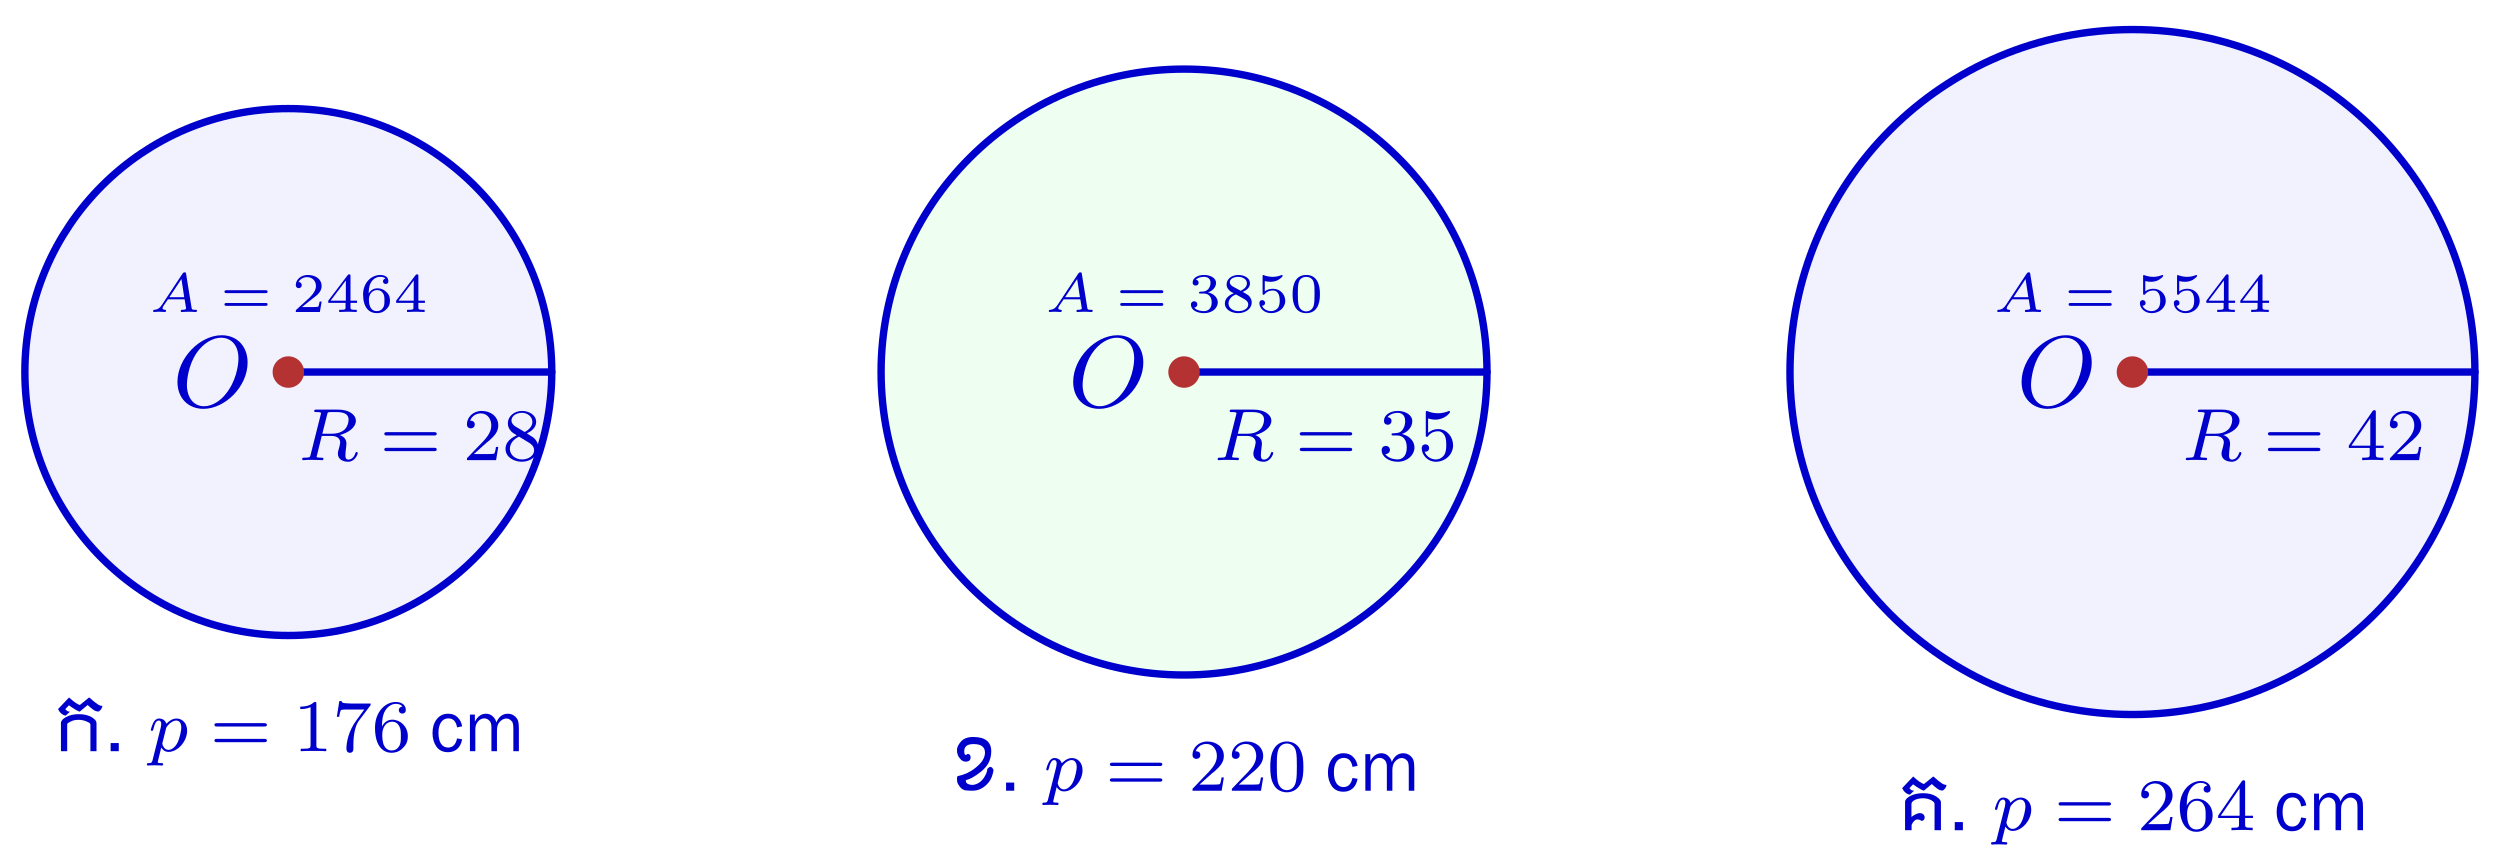
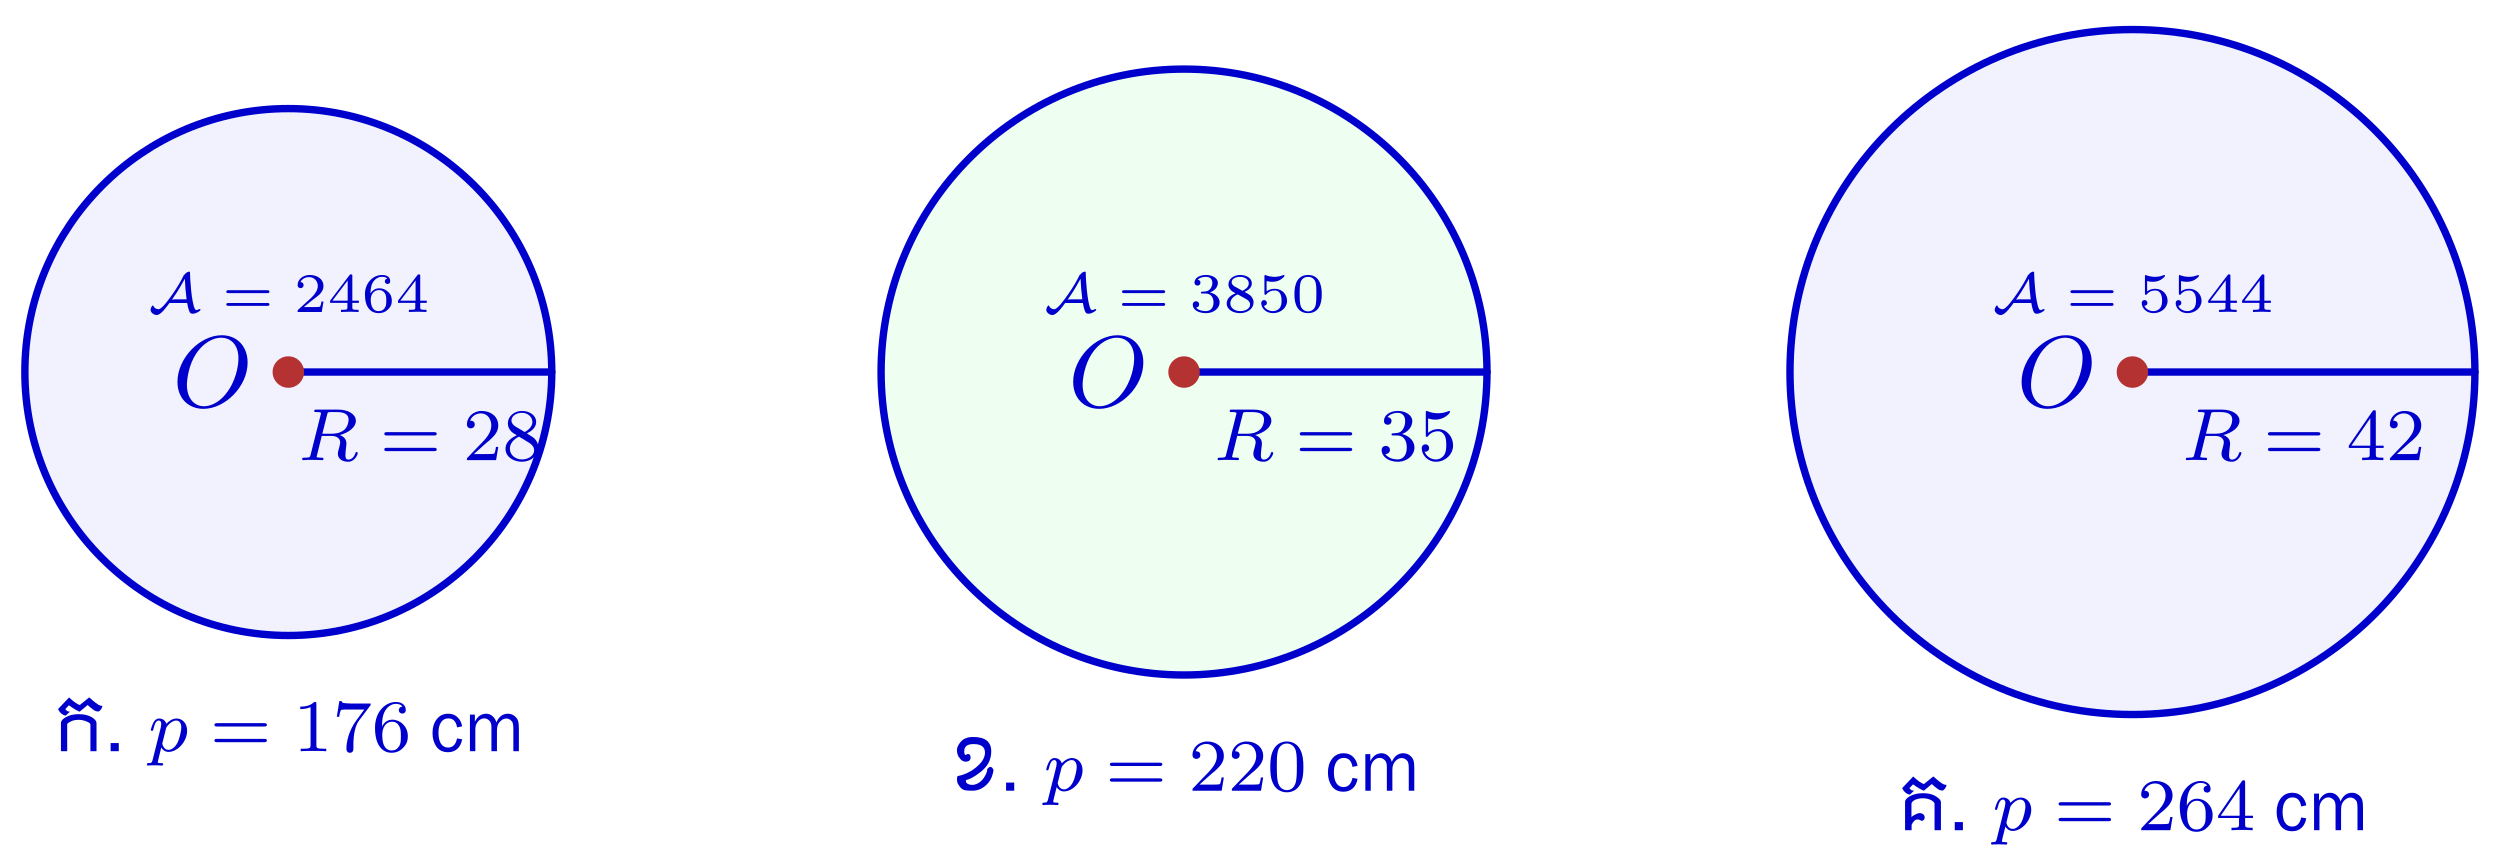
<svg xmlns="http://www.w3.org/2000/svg" xmlns:xlink="http://www.w3.org/1999/xlink" width="269pt" height="93pt" viewBox="0 0 269 93">
  <defs>
    <g>
      <g id="glyph-0-0">
        <path d="M 3.094 -4.891 C 3.156 -5.156 3.172 -5.172 3.5 -5.172 L 4.141 -5.172 C 4.797 -5.172 5.406 -5.016 5.406 -4.359 C 5.406 -4.016 5.234 -3.453 4.859 -3.203 C 4.484 -2.922 4.031 -2.844 3.562 -2.844 L 2.578 -2.844 Z M 4.453 -2.703 C 5.422 -2.953 6.188 -3.547 6.188 -4.234 C 6.188 -4.922 5.406 -5.438 4.297 -5.438 L 1.953 -5.438 C 1.812 -5.438 1.703 -5.438 1.703 -5.297 C 1.703 -5.172 1.812 -5.172 1.938 -5.172 C 2.203 -5.172 2.438 -5.172 2.438 -5.047 C 2.438 -5.016 2.422 -5.016 2.406 -4.906 L 1.328 -0.625 C 1.266 -0.328 1.25 -0.266 0.656 -0.266 C 0.5 -0.266 0.406 -0.266 0.406 -0.109 C 0.406 -0.078 0.438 0 0.531 0 C 0.688 0 0.875 -0.016 1.031 -0.031 L 1.516 -0.031 C 2.266 -0.031 2.5 0 2.547 0 C 2.594 0 2.703 0 2.703 -0.156 C 2.703 -0.266 2.594 -0.266 2.469 -0.266 C 2.438 -0.266 2.297 -0.266 2.156 -0.281 C 1.984 -0.297 1.969 -0.312 1.969 -0.391 C 1.969 -0.438 1.984 -0.484 2 -0.516 L 2.516 -2.609 L 3.547 -2.609 C 4.266 -2.609 4.5 -2.234 4.5 -1.906 C 4.5 -1.797 4.438 -1.562 4.406 -1.406 C 4.328 -1.172 4.25 -0.859 4.25 -0.703 C 4.25 -0.094 4.781 0.172 5.375 0.172 C 6.062 0.172 6.391 -0.609 6.391 -0.766 C 6.391 -0.797 6.359 -0.875 6.266 -0.875 C 6.172 -0.875 6.156 -0.812 6.141 -0.766 C 5.969 -0.219 5.625 -0.062 5.391 -0.062 C 5.094 -0.062 5.062 -0.281 5.062 -0.547 C 5.062 -0.812 5.109 -1.156 5.141 -1.422 C 5.172 -1.656 5.172 -1.703 5.172 -1.781 C 5.172 -2.266 4.875 -2.547 4.453 -2.703 Z M 4.453 -2.703 " />
      </g>
      <g id="glyph-0-1">
        <path d="M 0.422 0.969 C 0.344 1.219 0.328 1.281 0.016 1.281 C -0.094 1.281 -0.188 1.281 -0.188 1.438 C -0.188 1.5 -0.125 1.547 -0.078 1.547 C 0 1.547 0.031 1.516 0.625 1.516 C 1.188 1.516 1.359 1.547 1.422 1.547 C 1.453 1.547 1.562 1.547 1.562 1.391 C 1.562 1.281 1.453 1.281 1.359 1.281 C 0.984 1.281 0.984 1.234 0.984 1.156 C 0.984 1.109 1.125 0.547 1.359 -0.391 C 1.469 -0.203 1.719 0.078 2.141 0.078 C 3.125 0.078 4.141 -1.047 4.141 -2.203 C 4.141 -3 3.641 -3.516 3 -3.516 C 2.516 -3.516 2.141 -3.188 1.906 -2.953 C 1.734 -3.516 1.203 -3.516 1.125 -3.516 C 0.844 -3.516 0.641 -3.328 0.516 -3.078 C 0.328 -2.719 0.234 -2.312 0.234 -2.297 C 0.234 -2.219 0.297 -2.188 0.359 -2.188 C 0.469 -2.188 0.469 -2.219 0.531 -2.438 C 0.625 -2.844 0.766 -3.297 1.094 -3.297 C 1.297 -3.297 1.359 -3.109 1.359 -2.922 C 1.359 -2.844 1.328 -2.641 1.312 -2.578 Z M 1.875 -2.453 C 1.922 -2.594 1.922 -2.609 2.047 -2.75 C 2.344 -3.109 2.688 -3.297 2.969 -3.297 C 3.375 -3.297 3.516 -2.906 3.516 -2.547 C 3.516 -2.25 3.344 -1.391 3.109 -0.922 C 2.906 -0.5 2.516 -0.141 2.141 -0.141 C 1.609 -0.141 1.469 -0.766 1.469 -0.828 C 1.469 -0.844 1.484 -0.922 1.5 -0.953 Z M 1.875 -2.453 " />
      </g>
      <g id="glyph-1-0">
        <path d="M 5.828 -2.656 C 5.938 -2.656 6.109 -2.656 6.109 -2.844 C 6.109 -3.016 5.906 -3.016 5.797 -3.016 L 0.781 -3.016 C 0.656 -3.016 0.469 -3.016 0.469 -2.844 C 0.469 -2.656 0.625 -2.656 0.75 -2.656 Z M 5.797 -0.969 C 5.906 -0.969 6.109 -0.969 6.109 -1.141 C 6.109 -1.328 5.938 -1.328 5.828 -1.328 L 0.75 -1.328 C 0.625 -1.328 0.469 -1.328 0.469 -1.141 C 0.469 -0.969 0.656 -0.969 0.781 -0.969 Z M 5.797 -0.969 " />
      </g>
      <g id="glyph-1-1">
        <path d="M 2.25 -1.625 C 2.375 -1.75 2.703 -2.016 2.844 -2.125 C 3.328 -2.578 3.797 -3.016 3.797 -3.734 C 3.797 -4.688 3 -5.297 2.016 -5.297 C 1.047 -5.297 0.422 -4.578 0.422 -3.859 C 0.422 -3.469 0.734 -3.422 0.844 -3.422 C 1.016 -3.422 1.266 -3.531 1.266 -3.844 C 1.266 -4.25 0.859 -4.25 0.766 -4.25 C 1 -4.844 1.531 -5.031 1.922 -5.031 C 2.656 -5.031 3.047 -4.406 3.047 -3.734 C 3.047 -2.906 2.469 -2.297 1.516 -1.344 L 0.516 -0.297 C 0.422 -0.219 0.422 -0.203 0.422 0 L 3.562 0 L 3.797 -1.422 L 3.547 -1.422 C 3.531 -1.266 3.469 -0.875 3.375 -0.719 C 3.328 -0.656 2.719 -0.656 2.594 -0.656 L 1.172 -0.656 Z M 2.25 -1.625 " />
      </g>
      <g id="glyph-1-2">
        <path d="M 2.641 -2.875 C 3.094 -3.094 3.641 -3.484 3.641 -4.109 C 3.641 -4.875 2.859 -5.297 2.125 -5.297 C 1.281 -5.297 0.594 -4.719 0.594 -3.969 C 0.594 -3.672 0.688 -3.406 0.891 -3.172 C 1.031 -3 1.062 -2.984 1.547 -2.672 C 0.562 -2.234 0.344 -1.656 0.344 -1.219 C 0.344 -0.328 1.234 0.172 2.109 0.172 C 3.078 0.172 3.875 -0.5 3.875 -1.344 C 3.875 -1.844 3.609 -2.172 3.469 -2.312 C 3.344 -2.438 3.328 -2.453 2.641 -2.875 Z M 1.406 -3.625 C 1.172 -3.766 0.984 -4 0.984 -4.266 C 0.984 -4.766 1.531 -5.094 2.109 -5.094 C 2.719 -5.094 3.234 -4.672 3.234 -4.109 C 3.234 -3.656 2.875 -3.266 2.406 -3.031 Z M 1.797 -2.531 C 1.828 -2.516 2.734 -1.953 2.875 -1.875 C 3 -1.797 3.422 -1.547 3.422 -1.062 C 3.422 -0.453 2.766 -0.078 2.125 -0.078 C 1.406 -0.078 0.812 -0.562 0.812 -1.219 C 0.812 -1.812 1.25 -2.281 1.797 -2.531 Z M 1.797 -2.531 " />
      </g>
      <g id="glyph-1-3">
        <path d="M 2.5 -5.078 C 2.5 -5.297 2.484 -5.297 2.266 -5.297 C 1.938 -4.984 1.516 -4.797 0.766 -4.797 L 0.766 -4.531 C 0.984 -4.531 1.406 -4.531 1.875 -4.734 L 1.875 -0.656 C 1.875 -0.359 1.844 -0.266 1.094 -0.266 L 0.812 -0.266 L 0.812 0 C 1.141 -0.031 1.828 -0.031 2.188 -0.031 C 2.547 -0.031 3.234 -0.031 3.562 0 L 3.562 -0.266 L 3.281 -0.266 C 2.531 -0.266 2.5 -0.359 2.5 -0.656 Z M 2.5 -5.078 " />
      </g>
      <g id="glyph-1-4">
        <path d="M 4.031 -4.859 C 4.109 -4.938 4.109 -4.953 4.109 -5.125 L 2.078 -5.125 C 1.875 -5.125 1.641 -5.141 1.438 -5.156 C 1.016 -5.188 1.016 -5.266 0.984 -5.391 L 0.734 -5.391 L 0.469 -3.703 L 0.719 -3.703 C 0.734 -3.828 0.828 -4.375 0.938 -4.438 C 1.016 -4.484 1.625 -4.484 1.734 -4.484 L 3.422 -4.484 L 2.609 -3.375 C 1.703 -2.172 1.5 -0.906 1.5 -0.281 C 1.5 -0.203 1.5 0.172 1.875 0.172 C 2.25 0.172 2.25 -0.188 2.25 -0.281 L 2.25 -0.672 C 2.25 -1.812 2.453 -2.75 2.844 -3.281 Z M 4.031 -4.859 " />
      </g>
      <g id="glyph-1-5">
        <path d="M 1.094 -2.641 C 1.094 -3.297 1.156 -3.875 1.438 -4.359 C 1.688 -4.766 2.094 -5.094 2.594 -5.094 C 2.75 -5.094 3.109 -5.062 3.297 -4.797 C 2.938 -4.766 2.906 -4.5 2.906 -4.422 C 2.906 -4.172 3.094 -4.047 3.281 -4.047 C 3.422 -4.047 3.656 -4.125 3.656 -4.438 C 3.656 -4.906 3.297 -5.297 2.578 -5.297 C 1.469 -5.297 0.344 -4.25 0.344 -2.531 C 0.344 -0.359 1.359 0.172 2.125 0.172 C 2.516 0.172 2.922 0.062 3.281 -0.281 C 3.609 -0.594 3.875 -0.922 3.875 -1.625 C 3.875 -2.656 3.078 -3.391 2.203 -3.391 C 1.625 -3.391 1.281 -3.031 1.094 -2.641 Z M 2.125 -0.078 C 1.703 -0.078 1.438 -0.359 1.328 -0.594 C 1.141 -0.953 1.125 -1.484 1.125 -1.797 C 1.125 -2.578 1.547 -3.172 2.172 -3.172 C 2.562 -3.172 2.812 -2.969 2.953 -2.688 C 3.125 -2.391 3.125 -2.031 3.125 -1.625 C 3.125 -1.219 3.125 -0.875 2.969 -0.578 C 2.75 -0.219 2.484 -0.078 2.125 -0.078 Z M 2.125 -0.078 " />
      </g>
      <g id="glyph-1-6">
        <path d="M 2.016 -2.656 C 2.641 -2.656 3.047 -2.203 3.047 -1.359 C 3.047 -0.359 2.484 -0.078 2.062 -0.078 C 1.625 -0.078 1.016 -0.234 0.734 -0.656 C 1.031 -0.656 1.234 -0.844 1.234 -1.094 C 1.234 -1.359 1.047 -1.531 0.781 -1.531 C 0.578 -1.531 0.344 -1.406 0.344 -1.078 C 0.344 -0.328 1.156 0.172 2.078 0.172 C 3.125 0.172 3.875 -0.562 3.875 -1.359 C 3.875 -2.031 3.344 -2.625 2.531 -2.812 C 3.156 -3.031 3.641 -3.562 3.641 -4.203 C 3.641 -4.844 2.922 -5.297 2.094 -5.297 C 1.234 -5.297 0.594 -4.844 0.594 -4.234 C 0.594 -3.938 0.781 -3.812 1 -3.812 C 1.25 -3.812 1.406 -3.984 1.406 -4.219 C 1.406 -4.516 1.141 -4.625 0.969 -4.625 C 1.312 -5.062 1.922 -5.094 2.062 -5.094 C 2.266 -5.094 2.875 -5.031 2.875 -4.203 C 2.875 -3.656 2.641 -3.312 2.531 -3.188 C 2.297 -2.938 2.109 -2.922 1.625 -2.891 C 1.469 -2.891 1.406 -2.875 1.406 -2.766 C 1.406 -2.656 1.484 -2.656 1.625 -2.656 Z M 2.016 -2.656 " />
      </g>
      <g id="glyph-1-7">
        <path d="M 1.109 -4.484 C 1.219 -4.453 1.531 -4.359 1.875 -4.359 C 2.875 -4.359 3.469 -5.062 3.469 -5.188 C 3.469 -5.281 3.422 -5.297 3.375 -5.297 C 3.359 -5.297 3.344 -5.297 3.281 -5.266 C 2.969 -5.141 2.594 -5.047 2.172 -5.047 C 1.703 -5.047 1.312 -5.156 1.062 -5.266 C 0.984 -5.297 0.969 -5.297 0.953 -5.297 C 0.859 -5.297 0.859 -5.219 0.859 -5.062 L 0.859 -2.734 C 0.859 -2.594 0.859 -2.5 0.984 -2.5 C 1.047 -2.5 1.062 -2.531 1.109 -2.594 C 1.203 -2.703 1.5 -3.109 2.188 -3.109 C 2.625 -3.109 2.844 -2.75 2.922 -2.594 C 3.047 -2.312 3.062 -1.938 3.062 -1.641 C 3.062 -1.344 3.062 -0.906 2.844 -0.562 C 2.688 -0.312 2.359 -0.078 1.938 -0.078 C 1.422 -0.078 0.922 -0.391 0.734 -0.922 C 0.75 -0.906 0.812 -0.906 0.812 -0.906 C 1.031 -0.906 1.219 -1.047 1.219 -1.297 C 1.219 -1.594 0.984 -1.703 0.828 -1.703 C 0.672 -1.703 0.422 -1.625 0.422 -1.281 C 0.422 -0.562 1.047 0.172 1.953 0.172 C 2.953 0.172 3.797 -0.609 3.797 -1.594 C 3.797 -2.516 3.125 -3.344 2.188 -3.344 C 1.797 -3.344 1.422 -3.219 1.109 -2.938 Z M 1.109 -4.484 " />
      </g>
      <g id="glyph-1-8">
        <path d="M 3.891 -2.547 C 3.891 -3.391 3.812 -3.906 3.547 -4.422 C 3.203 -5.125 2.547 -5.297 2.109 -5.297 C 1.109 -5.297 0.734 -4.547 0.625 -4.328 C 0.344 -3.75 0.328 -2.953 0.328 -2.547 C 0.328 -2.016 0.344 -1.219 0.734 -0.578 C 1.094 0.016 1.688 0.172 2.109 0.172 C 2.5 0.172 3.172 0.047 3.578 -0.734 C 3.875 -1.312 3.891 -2.031 3.891 -2.547 Z M 2.109 -0.062 C 1.844 -0.062 1.297 -0.188 1.125 -1.016 C 1.031 -1.469 1.031 -2.219 1.031 -2.641 C 1.031 -3.188 1.031 -3.75 1.125 -4.188 C 1.297 -5 1.906 -5.078 2.109 -5.078 C 2.375 -5.078 2.938 -4.938 3.094 -4.219 C 3.188 -3.781 3.188 -3.172 3.188 -2.641 C 3.188 -2.172 3.188 -1.453 3.094 -1 C 2.922 -0.172 2.375 -0.062 2.109 -0.062 Z M 2.109 -0.062 " />
      </g>
      <g id="glyph-1-9">
        <path d="M 3.141 -5.156 C 3.141 -5.312 3.141 -5.375 2.969 -5.375 C 2.875 -5.375 2.859 -5.375 2.781 -5.266 L 0.234 -1.562 L 0.234 -1.312 L 2.484 -1.312 L 2.484 -0.641 C 2.484 -0.344 2.469 -0.266 1.844 -0.266 L 1.672 -0.266 L 1.672 0 C 2.344 -0.031 2.359 -0.031 2.812 -0.031 C 3.266 -0.031 3.281 -0.031 3.953 0 L 3.953 -0.266 L 3.781 -0.266 C 3.156 -0.266 3.141 -0.344 3.141 -0.641 L 3.141 -1.312 L 3.984 -1.312 L 3.984 -1.562 L 3.141 -1.562 Z M 2.547 -4.516 L 2.547 -1.562 L 0.516 -1.562 Z M 2.547 -4.516 " />
      </g>
      <g id="glyph-2-0">
-         <path d="M 1.359 -0.734 C 1.125 -0.391 0.922 -0.266 0.594 -0.234 C 0.5 -0.234 0.438 -0.234 0.438 -0.094 C 0.438 -0.031 0.484 0 0.516 0 C 0.688 0 0.891 -0.031 1.062 -0.031 C 1.203 -0.031 1.562 0 1.703 0 C 1.766 0 1.828 -0.031 1.828 -0.156 C 1.828 -0.234 1.75 -0.234 1.734 -0.234 C 1.578 -0.25 1.453 -0.281 1.453 -0.406 C 1.453 -0.484 1.516 -0.594 1.531 -0.625 L 2.031 -1.359 L 3.828 -1.359 L 3.984 -0.391 C 3.984 -0.234 3.641 -0.234 3.578 -0.234 C 3.5 -0.234 3.406 -0.234 3.406 -0.094 C 3.406 -0.062 3.438 0 3.5 0 C 3.688 0 4.125 -0.031 4.297 -0.031 C 4.422 -0.031 4.531 -0.016 4.656 -0.016 C 4.781 -0.016 4.906 0 5.016 0 C 5.062 0 5.156 0 5.156 -0.156 C 5.156 -0.234 5.078 -0.234 4.984 -0.234 C 4.609 -0.234 4.609 -0.281 4.578 -0.438 L 3.984 -4.109 C 3.969 -4.219 3.969 -4.266 3.828 -4.266 C 3.703 -4.266 3.672 -4.219 3.609 -4.141 Z M 2.188 -1.594 L 3.484 -3.547 L 3.781 -1.594 Z M 2.188 -1.594 " />
+         <path d="M 4.297 -0.969 C 4.344 -0.625 4.422 -0.391 4.469 -0.234 C 4.547 0 4.609 0.188 4.891 0.188 C 5.219 0.188 5.734 -0.094 5.734 -0.25 C 5.734 -0.312 5.672 -0.312 5.656 -0.312 C 5.578 -0.312 5.484 -0.281 5.422 -0.234 C 5.359 -0.203 5.344 -0.203 5.328 -0.203 C 5.297 -0.203 5.172 -0.219 5.125 -0.328 C 4.75 -1.062 4.609 -3.688 4.609 -4 C 4.609 -4.109 4.609 -4.281 4.594 -4.297 C 4.594 -4.328 4.562 -4.344 4.531 -4.344 C 4.422 -4.344 4.188 -4.266 4.047 -4.062 L 3.938 -3.969 C 3.703 -3.453 3.172 -2.562 2.734 -1.938 C 2.281 -1.297 1.578 -0.297 1.203 -0.297 C 1.156 -0.297 0.797 -0.328 0.672 -0.641 C 0.656 -0.672 0.641 -0.703 0.609 -0.703 C 0.5 -0.703 0.359 -0.391 0.359 -0.219 C 0.359 0.016 0.672 0.328 1.016 0.328 C 1.469 0.328 2.109 -0.578 2.391 -0.969 Z M 2.938 -1.359 C 2.875 -1.359 2.75 -1.359 2.641 -1.297 C 3.031 -1.844 3.438 -2.484 3.828 -3.188 L 4.047 -3.578 C 4.094 -2.672 4.109 -2.391 4.234 -1.359 Z M 2.938 -1.359 " />
      </g>
      <g id="glyph-3-0">
        <path d="M 4.891 -2.031 C 4.984 -2.031 5.109 -2.031 5.109 -2.188 C 5.109 -2.344 4.953 -2.344 4.859 -2.344 L 0.719 -2.344 C 0.641 -2.344 0.469 -2.344 0.469 -2.188 C 0.469 -2.031 0.609 -2.031 0.688 -2.031 Z M 4.859 -0.656 C 4.953 -0.656 5.109 -0.656 5.109 -0.812 C 5.109 -0.969 4.984 -0.969 4.891 -0.969 L 0.688 -0.969 C 0.609 -0.969 0.469 -0.969 0.469 -0.812 C 0.469 -0.656 0.641 -0.656 0.719 -0.656 Z M 4.859 -0.656 " />
      </g>
      <g id="glyph-3-1">
        <path d="M 3.219 -1.125 L 3 -1.125 C 2.984 -1.031 2.922 -0.641 2.844 -0.578 C 2.797 -0.531 2.312 -0.531 2.219 -0.531 L 1.109 -0.531 L 1.875 -1.156 C 2.078 -1.328 2.609 -1.703 2.797 -1.891 C 2.969 -2.062 3.219 -2.375 3.219 -2.797 C 3.219 -3.547 2.547 -3.984 1.734 -3.984 C 0.969 -3.984 0.438 -3.469 0.438 -2.906 C 0.438 -2.609 0.688 -2.562 0.75 -2.562 C 0.906 -2.562 1.078 -2.672 1.078 -2.891 C 1.078 -3.016 1 -3.219 0.734 -3.219 C 0.875 -3.516 1.234 -3.75 1.656 -3.75 C 2.281 -3.75 2.609 -3.281 2.609 -2.797 C 2.609 -2.375 2.328 -1.938 1.922 -1.547 L 0.5 -0.25 C 0.438 -0.188 0.438 -0.188 0.438 0 L 3.031 0 Z M 3.219 -1.125 " />
      </g>
      <g id="glyph-3-2">
        <path d="M 3.375 -0.984 L 3.375 -1.219 L 2.672 -1.219 L 2.672 -3.859 C 2.672 -4 2.672 -4.047 2.531 -4.047 C 2.422 -4.047 2.406 -4.016 2.359 -3.953 L 0.281 -1.219 L 0.281 -0.984 L 2.141 -0.984 L 2.141 -0.5 C 2.141 -0.312 2.141 -0.234 1.641 -0.234 L 1.453 -0.234 L 1.453 0 C 1.578 0 2.141 -0.031 2.406 -0.031 C 2.672 -0.031 3.234 0 3.344 0 L 3.344 -0.234 L 3.172 -0.234 C 2.672 -0.234 2.672 -0.312 2.672 -0.5 L 2.672 -0.984 Z M 2.172 -3.391 L 2.172 -1.219 L 0.531 -1.219 Z M 2.172 -3.391 " />
      </g>
      <g id="glyph-3-3">
        <path d="M 0.969 -1.984 C 0.984 -2.281 1 -2.781 1.203 -3.141 C 1.469 -3.609 1.859 -3.781 2.219 -3.781 C 2.359 -3.781 2.641 -3.766 2.781 -3.594 C 2.562 -3.547 2.516 -3.406 2.516 -3.297 C 2.516 -3.141 2.625 -3.016 2.812 -3.016 C 2.984 -3.016 3.094 -3.125 3.094 -3.312 C 3.094 -3.688 2.828 -3.984 2.219 -3.984 C 1.281 -3.984 0.375 -3.172 0.375 -1.891 C 0.375 -0.438 1.047 0.125 1.844 0.125 C 2.078 0.125 2.484 0.094 2.844 -0.266 C 3.047 -0.453 3.266 -0.688 3.266 -1.219 C 3.266 -1.422 3.25 -1.812 2.891 -2.141 C 2.672 -2.344 2.406 -2.547 1.906 -2.547 C 1.484 -2.547 1.172 -2.328 0.969 -1.984 Z M 1.844 -0.094 C 1 -0.094 1 -1.125 1 -1.359 C 1 -1.859 1.328 -2.359 1.875 -2.359 C 2.188 -2.359 2.359 -2.234 2.5 -2.047 C 2.672 -1.812 2.672 -1.531 2.672 -1.219 C 2.672 -0.812 2.656 -0.609 2.453 -0.359 C 2.312 -0.188 2.125 -0.094 1.844 -0.094 Z M 1.844 -0.094 " />
      </g>
      <g id="glyph-3-4">
        <path d="M 1.766 -1.984 C 2.266 -1.984 2.609 -1.641 2.609 -1.031 C 2.609 -0.375 2.219 -0.094 1.781 -0.094 C 1.609 -0.094 1 -0.125 0.734 -0.469 C 0.969 -0.5 1.062 -0.656 1.062 -0.812 C 1.062 -1.016 0.922 -1.156 0.719 -1.156 C 0.562 -1.156 0.375 -1.047 0.375 -0.797 C 0.375 -0.203 1.031 0.125 1.797 0.125 C 2.688 0.125 3.266 -0.438 3.266 -1.031 C 3.266 -1.469 2.938 -1.938 2.219 -2.109 C 2.703 -2.266 3.078 -2.656 3.078 -3.141 C 3.078 -3.625 2.516 -3.984 1.797 -3.984 C 1.094 -3.984 0.562 -3.656 0.562 -3.172 C 0.562 -2.906 0.766 -2.844 0.891 -2.844 C 1.047 -2.844 1.203 -2.938 1.203 -3.156 C 1.203 -3.344 1.078 -3.453 0.906 -3.469 C 1.188 -3.781 1.734 -3.781 1.797 -3.781 C 2.094 -3.781 2.484 -3.641 2.484 -3.141 C 2.484 -2.812 2.297 -2.234 1.688 -2.203 C 1.578 -2.203 1.422 -2.188 1.375 -2.188 C 1.312 -2.172 1.25 -2.172 1.25 -2.078 C 1.25 -1.984 1.312 -1.984 1.406 -1.984 Z M 1.766 -1.984 " />
      </g>
      <g id="glyph-3-5">
        <path d="M 2.297 -2.156 C 2.75 -2.359 3.078 -2.656 3.078 -3.078 C 3.078 -3.672 2.453 -3.984 1.828 -3.984 C 1.156 -3.984 0.562 -3.578 0.562 -2.969 C 0.562 -2.594 0.812 -2.312 1.062 -2.156 C 1.125 -2.125 1.266 -2.047 1.328 -2.016 C 0.938 -1.859 0.375 -1.531 0.375 -0.922 C 0.375 -0.219 1.125 0.125 1.812 0.125 C 2.609 0.125 3.266 -0.359 3.266 -1.016 C 3.266 -1.438 3.016 -1.672 2.938 -1.766 C 2.812 -1.875 2.516 -2.047 2.297 -2.156 Z M 1.219 -2.75 C 1.203 -2.766 0.906 -2.922 0.906 -3.203 C 0.906 -3.594 1.375 -3.781 1.812 -3.781 C 2.281 -3.781 2.75 -3.531 2.75 -3.078 C 2.75 -2.609 2.25 -2.375 2.078 -2.281 Z M 1.562 -1.891 C 1.641 -1.844 2.281 -1.484 2.438 -1.406 C 2.562 -1.328 2.891 -1.156 2.891 -0.812 C 2.891 -0.328 2.344 -0.094 1.828 -0.094 C 1.281 -0.094 0.766 -0.406 0.766 -0.922 C 0.766 -1.438 1.234 -1.766 1.562 -1.891 Z M 1.562 -1.891 " />
      </g>
      <g id="glyph-3-6">
        <path d="M 1.016 -3.328 C 1.219 -3.266 1.422 -3.25 1.625 -3.25 C 1.766 -3.25 2.094 -3.25 2.469 -3.453 C 2.578 -3.516 2.938 -3.766 2.938 -3.891 C 2.938 -3.969 2.891 -3.984 2.859 -3.984 C 2.844 -3.984 2.844 -3.984 2.766 -3.953 C 2.562 -3.875 2.25 -3.781 1.859 -3.781 C 1.562 -3.781 1.25 -3.844 0.969 -3.938 C 0.922 -3.969 0.891 -3.984 0.875 -3.984 C 0.781 -3.984 0.781 -3.906 0.781 -3.812 L 0.781 -2.016 C 0.781 -1.922 0.781 -1.844 0.891 -1.844 C 0.953 -1.844 0.969 -1.875 1 -1.922 C 1.156 -2.109 1.422 -2.312 1.891 -2.312 C 2.625 -2.312 2.625 -1.422 2.625 -1.234 C 2.625 -1 2.609 -0.656 2.406 -0.406 C 2.219 -0.188 1.938 -0.094 1.688 -0.094 C 1.281 -0.094 0.859 -0.312 0.719 -0.672 C 1.016 -0.672 1.047 -0.906 1.047 -0.969 C 1.047 -1.141 0.922 -1.281 0.734 -1.281 C 0.688 -1.281 0.438 -1.25 0.438 -0.953 C 0.438 -0.406 0.953 0.125 1.703 0.125 C 2.531 0.125 3.219 -0.453 3.219 -1.203 C 3.219 -1.891 2.672 -2.5 1.891 -2.5 C 1.516 -2.5 1.203 -2.375 1.016 -2.219 Z M 1.016 -3.328 " />
      </g>
      <g id="glyph-3-7">
        <path d="M 3.297 -1.906 C 3.297 -2.344 3.297 -3.984 1.828 -3.984 C 0.359 -3.984 0.359 -2.344 0.359 -1.906 C 0.359 -1.484 0.359 0.125 1.828 0.125 C 3.297 0.125 3.297 -1.484 3.297 -1.906 Z M 1.828 -0.062 C 1.578 -0.062 1.172 -0.188 1.016 -0.688 C 0.922 -1.031 0.922 -1.609 0.922 -1.984 C 0.922 -2.391 0.922 -2.844 1.016 -3.172 C 1.156 -3.703 1.609 -3.781 1.828 -3.781 C 2.094 -3.781 2.5 -3.656 2.625 -3.203 C 2.719 -2.891 2.719 -2.453 2.719 -1.984 C 2.719 -1.609 2.719 -1 2.625 -0.672 C 2.453 -0.141 2.016 -0.062 1.828 -0.062 Z M 1.828 -0.062 " />
      </g>
      <g id="glyph-4-0">
        <path d="M 4.781 -3.016 L 4.781 0 L 4.125 0 L 4.125 -2.859 C 4.125 -2.922 4.094 -2.977 4.031 -3.031 C 3.969 -3.082 3.867 -3.133 3.734 -3.188 C 3.453 -3.312 3.16 -3.375 2.859 -3.375 C 2.504 -3.375 2.219 -3.312 2 -3.188 C 1.863 -3.125 1.766 -3.066 1.703 -3.016 C 1.648 -2.973 1.625 -2.922 1.625 -2.859 L 1.625 0 L 0.953 0 L 0.953 -3.016 C 0.953 -3.254 1.133 -3.473 1.5 -3.672 C 1.875 -3.879 2.328 -3.984 2.859 -3.984 C 3.453 -3.984 3.93 -3.867 4.297 -3.641 C 4.617 -3.441 4.781 -3.234 4.781 -3.016 Z M 4.344 -4.531 C 4.238 -4.602 4.066 -4.75 3.828 -4.969 L 2.969 -4.25 C 2.664 -4.363 2.281 -4.594 1.812 -4.938 L 1.422 -4.531 C 1.473 -4.457 1.539 -4.391 1.625 -4.328 C 1.645 -4.305 1.68 -4.289 1.734 -4.281 C 1.785 -4.27 1.848 -4.258 1.922 -4.25 L 1.469 -3.828 C 1.301 -3.848 1.141 -3.926 0.984 -4.062 C 0.836 -4.188 0.723 -4.344 0.641 -4.531 L 1.828 -5.781 C 2.336 -5.312 2.723 -5.039 2.984 -4.969 L 3.984 -5.781 C 4.023 -5.77 4.145 -5.672 4.344 -5.484 C 4.551 -5.305 4.738 -5.16 4.906 -5.047 C 5.082 -4.93 5.254 -4.875 5.422 -4.875 C 5.391 -4.719 5.332 -4.586 5.25 -4.484 C 5.164 -4.379 5.082 -4.305 5 -4.266 C 4.77 -4.266 4.551 -4.352 4.344 -4.531 Z M 4.344 -4.531 " />
      </g>
      <g id="glyph-4-1">
        <path d="M 1.438 -0.875 L 1.438 0 L 0.562 0 L 0.562 -0.875 Z M 1.438 -0.875 " />
      </g>
      <g id="glyph-4-2">
        <path d="M 2.938 -1.375 L 3.484 -1.281 C 3.41 -0.844 3.238 -0.5 2.969 -0.25 C 2.695 -0.008 2.363 0.109 1.969 0.109 C 1.426 0.109 1.008 -0.086 0.719 -0.484 C 0.438 -0.891 0.297 -1.379 0.297 -1.953 C 0.297 -2.555 0.445 -3.051 0.75 -3.438 C 1.051 -3.832 1.461 -4.031 1.984 -4.031 C 2.41 -4.031 2.75 -3.898 3 -3.641 C 3.258 -3.391 3.422 -3.066 3.484 -2.672 L 2.938 -2.562 C 2.832 -3.207 2.52 -3.531 2 -3.531 C 1.656 -3.531 1.391 -3.383 1.203 -3.094 C 1.023 -2.812 0.938 -2.441 0.938 -1.984 C 0.938 -1.484 1.023 -1.094 1.203 -0.812 C 1.391 -0.531 1.645 -0.391 1.969 -0.391 C 2.477 -0.391 2.801 -0.719 2.938 -1.375 Z M 2.938 -1.375 " />
      </g>
      <g id="glyph-4-3">
        <path d="M 5.875 0 L 5.281 0 L 5.281 -2.438 C 5.281 -2.695 5.258 -2.891 5.219 -3.016 C 5.188 -3.141 5.102 -3.254 4.969 -3.359 C 4.832 -3.461 4.68 -3.516 4.516 -3.516 C 4.285 -3.516 4.062 -3.406 3.844 -3.188 C 3.625 -2.977 3.516 -2.656 3.516 -2.219 L 3.516 0 L 2.922 0 L 2.922 -2.594 C 2.922 -2.938 2.836 -3.176 2.672 -3.312 C 2.516 -3.457 2.344 -3.531 2.156 -3.531 C 1.895 -3.531 1.664 -3.414 1.469 -3.188 C 1.281 -2.969 1.188 -2.688 1.188 -2.344 L 1.188 0 L 0.609 0 L 0.609 -3.938 L 1.141 -3.938 L 1.141 -3.172 C 1.43 -3.742 1.832 -4.031 2.344 -4.031 C 2.625 -4.031 2.863 -3.938 3.062 -3.75 C 3.258 -3.57 3.391 -3.352 3.453 -3.094 C 3.723 -3.719 4.133 -4.031 4.688 -4.031 C 4.957 -4.031 5.191 -3.953 5.391 -3.797 C 5.586 -3.648 5.719 -3.477 5.781 -3.281 C 5.844 -3.082 5.875 -2.801 5.875 -2.438 Z M 5.875 0 " />
      </g>
      <g id="glyph-4-4">
        <path d="M 1.922 -1.141 C 1.91 -1.109 1.906 -1.082 1.906 -1.062 C 1.906 -0.914 1.984 -0.801 2.141 -0.719 C 2.297 -0.656 2.445 -0.625 2.594 -0.625 C 2.613 -0.625 2.641 -0.625 2.672 -0.625 C 3.141 -0.688 3.523 -0.93 3.828 -1.359 C 4.078 -1.723 4.207 -2.051 4.219 -2.344 C 4.344 -2.488 4.453 -2.562 4.547 -2.562 C 4.609 -2.562 4.676 -2.531 4.75 -2.469 C 4.801 -2.395 4.848 -2.316 4.891 -2.234 C 4.805 -1.672 4.629 -1.223 4.359 -0.891 C 4.109 -0.586 3.836 -0.363 3.547 -0.219 C 3.254 -0.07 2.941 0 2.609 0 C 2.398 0 2.18 -0.008 1.953 -0.031 C 1.609 -0.051 1.316 -0.273 1.078 -0.703 C 0.992 -0.848 0.953 -1.016 0.953 -1.203 C 0.953 -1.316 0.969 -1.438 1 -1.562 C 1.727 -1.707 2.359 -1.992 2.891 -2.422 C 3.242 -2.691 3.508 -2.961 3.688 -3.234 C 3.863 -3.504 3.957 -3.785 3.969 -4.078 C 3.969 -4.703 3.566 -5.016 2.766 -5.016 L 2.703 -5.016 C 2.055 -5.016 1.734 -4.754 1.734 -4.234 C 1.742 -3.973 1.797 -3.844 1.891 -3.844 C 1.93 -3.852 1.973 -3.875 2.016 -3.906 C 2.035 -3.914 2.066 -3.93 2.109 -3.953 C 2.129 -3.953 2.148 -3.953 2.172 -3.953 C 2.234 -3.953 2.285 -3.922 2.328 -3.859 C 2.391 -3.785 2.422 -3.703 2.422 -3.609 C 2.422 -3.285 2.242 -3.125 1.891 -3.125 C 1.773 -3.125 1.66 -3.156 1.547 -3.219 C 1.43 -3.281 1.336 -3.367 1.266 -3.484 C 1.16 -3.586 1.082 -3.719 1.031 -3.875 C 0.977 -4.031 0.953 -4.203 0.953 -4.391 C 0.953 -4.66 1.094 -4.957 1.375 -5.281 C 1.664 -5.613 2.109 -5.781 2.703 -5.781 C 3.992 -5.781 4.641 -5.266 4.641 -4.234 C 4.641 -3.773 4.539 -3.359 4.344 -2.984 C 4.145 -2.617 3.848 -2.285 3.453 -1.984 C 2.836 -1.504 2.328 -1.223 1.922 -1.141 Z M 1.922 -1.141 " />
      </g>
      <g id="glyph-4-5">
        <path d="M 3.047 -1.5 C 3.055 -1.457 3.062 -1.422 3.062 -1.391 C 3.062 -1.16 2.953 -1.031 2.734 -1 C 2.586 -1.102 2.441 -1.156 2.297 -1.156 L 2.25 -1.156 C 2.031 -1.145 1.832 -0.953 1.656 -0.578 L 1.656 0 L 0.953 0 L 0.953 -3.031 C 0.953 -3.27 1.141 -3.488 1.516 -3.688 C 1.898 -3.883 2.359 -3.984 2.891 -3.984 C 3.473 -3.984 3.938 -3.867 4.281 -3.641 C 4.633 -3.422 4.812 -3.207 4.812 -3 L 4.812 0 L 4.125 0 L 4.125 -2.844 C 4.125 -2.969 3.992 -3.102 3.734 -3.25 C 3.461 -3.375 3.18 -3.438 2.891 -3.438 C 2.555 -3.438 2.266 -3.379 2.016 -3.266 C 1.766 -3.129 1.641 -2.988 1.641 -2.844 L 1.641 -1.422 C 1.742 -1.523 1.91 -1.629 2.141 -1.734 C 2.285 -1.805 2.422 -1.844 2.547 -1.844 C 2.609 -1.844 2.672 -1.832 2.734 -1.812 C 2.898 -1.75 3.004 -1.645 3.047 -1.5 Z M 4.344 -4.531 C 4.238 -4.602 4.066 -4.75 3.828 -4.969 L 2.969 -4.25 C 2.664 -4.363 2.281 -4.594 1.812 -4.938 L 1.422 -4.531 C 1.473 -4.457 1.539 -4.391 1.625 -4.328 C 1.645 -4.305 1.68 -4.289 1.734 -4.281 C 1.785 -4.27 1.848 -4.258 1.922 -4.25 L 1.469 -3.828 C 1.301 -3.848 1.141 -3.926 0.984 -4.062 C 0.836 -4.188 0.723 -4.344 0.641 -4.531 L 1.828 -5.781 C 2.336 -5.312 2.723 -5.039 2.984 -4.969 L 3.984 -5.781 C 4.023 -5.77 4.145 -5.672 4.344 -5.484 C 4.551 -5.305 4.738 -5.16 4.906 -5.047 C 5.082 -4.93 5.254 -4.875 5.422 -4.875 C 5.391 -4.719 5.332 -4.586 5.25 -4.484 C 5.164 -4.379 5.082 -4.305 5 -4.266 C 4.77 -4.266 4.551 -4.352 4.344 -4.531 Z M 4.344 -4.531 " />
      </g>
      <g id="glyph-5-0">
        <path d="M 8.078 -4.75 C 8.078 -6.516 6.922 -7.688 5.297 -7.688 C 2.938 -7.688 0.531 -5.219 0.531 -2.672 C 0.531 -0.859 1.75 0.234 3.328 0.234 C 5.641 0.234 8.078 -2.156 8.078 -4.75 Z M 3.391 -0.047 C 2.312 -0.047 1.547 -0.922 1.547 -2.359 C 1.547 -2.844 1.703 -4.438 2.547 -5.719 C 3.297 -6.844 4.359 -7.422 5.219 -7.422 C 6.125 -7.422 7.094 -6.812 7.094 -5.188 C 7.094 -4.391 6.812 -2.688 5.719 -1.359 C 5.203 -0.688 4.312 -0.047 3.391 -0.047 Z M 3.391 -0.047 " />
      </g>
    </g>
  </defs>
  <path fill-rule="nonzero" fill="rgb(95%, 95%, 100%)" fill-opacity="1" stroke-width="0.797" stroke-linecap="round" stroke-linejoin="round" stroke="rgb(0%, 0%, 79.999%)" stroke-opacity="1" stroke-miterlimit="10" d="M 28.347 0.001 C 28.347 15.657 15.656 28.348 -0.001 28.348 C -15.657 28.348 -28.348 15.657 -28.348 0.001 C -28.348 -15.655 -15.657 -28.347 -0.001 -28.347 C 15.656 -28.347 28.347 -15.655 28.347 0.001 Z M 28.347 0.001 " transform="matrix(1, 0, 0, -1, 31.024, 40.032)" />
  <path fill="none" stroke-width="0.797" stroke-linecap="round" stroke-linejoin="round" stroke="rgb(0%, 0%, 79.999%)" stroke-opacity="1" stroke-miterlimit="10" d="M -0.001 0.001 L 28.347 0.001 " transform="matrix(1, 0, 0, -1, 31.024, 40.032)" />
  <g fill="rgb(0%, 0%, 79.999%)" fill-opacity="1">
    <use xlink:href="#glyph-0-0" x="32.104" y="49.513" />
  </g>
  <g fill="rgb(0%, 0%, 79.999%)" fill-opacity="1">
    <use xlink:href="#glyph-1-0" x="40.883" y="49.513" />
  </g>
  <g fill="rgb(0%, 0%, 79.999%)" fill-opacity="1">
    <use xlink:href="#glyph-1-1" x="49.817" y="49.513" />
    <use xlink:href="#glyph-1-2" x="54.05" y="49.513" />
  </g>
  <g fill="rgb(0%, 0%, 79.999%)" fill-opacity="1">
-     <use xlink:href="#glyph-2-0" x="16.039" y="33.57" />
-   </g>
-   <g fill="rgb(0%, 0%, 79.999%)" fill-opacity="1">
-     <use xlink:href="#glyph-3-0" x="23.684" y="33.57" />
-   </g>
-   <g fill="rgb(0%, 0%, 79.999%)" fill-opacity="1">
-     <use xlink:href="#glyph-3-1" x="31.389" y="33.57" />
-     <use xlink:href="#glyph-3-2" x="35.041" y="33.57" />
-     <use xlink:href="#glyph-3-3" x="38.694" y="33.57" />
-     <use xlink:href="#glyph-3-2" x="42.346" y="33.57" />
+     <use xlink:href="#glyph-2-0" x="15.843" y="33.57" />
+   </g>
+   <g fill="rgb(0%, 0%, 79.999%)" fill-opacity="1">
+     <use xlink:href="#glyph-3-0" x="23.882" y="33.57" />
+   </g>
+   <g fill="rgb(0%, 0%, 79.999%)" fill-opacity="1">
+     <use xlink:href="#glyph-3-1" x="31.587" y="33.57" />
+     <use xlink:href="#glyph-3-2" x="35.239" y="33.57" />
+     <use xlink:href="#glyph-3-3" x="38.892" y="33.57" />
+     <use xlink:href="#glyph-3-2" x="42.544" y="33.57" />
  </g>
  <g fill="rgb(0%, 0%, 79.999%)" fill-opacity="1">
    <use xlink:href="#glyph-4-0" x="5.604" y="80.828" />
    <use xlink:href="#glyph-4-1" x="11.342" y="80.828" />
  </g>
  <g fill="rgb(0%, 0%, 79.999%)" fill-opacity="1">
    <use xlink:href="#glyph-0-1" x="15.993" y="80.828" />
  </g>
  <g fill="rgb(0%, 0%, 79.999%)" fill-opacity="1">
    <use xlink:href="#glyph-1-0" x="22.608" y="80.828" />
  </g>
  <g fill="rgb(0%, 0%, 79.999%)" fill-opacity="1">
    <use xlink:href="#glyph-1-3" x="31.542" y="80.828" />
    <use xlink:href="#glyph-1-4" x="35.775" y="80.828" />
    <use xlink:href="#glyph-1-5" x="40.007" y="80.828" />
  </g>
  <g fill="rgb(0%, 0%, 79.999%)" fill-opacity="1">
    <use xlink:href="#glyph-4-2" x="46.242" y="80.828" />
    <use xlink:href="#glyph-4-3" x="49.956" y="80.828" />
  </g>
  <path fill-rule="nonzero" fill="rgb(70.599%, 19.6%, 19.6%)" fill-opacity="1" d="M 32.719 40.031 C 32.719 39.098 31.961 38.34 31.023 38.34 C 30.09 38.34 29.332 39.098 29.332 40.031 C 29.332 40.969 30.09 41.727 31.023 41.727 C 31.961 41.727 32.719 40.969 32.719 40.031 Z M 32.719 40.031 " />
  <g fill="rgb(0%, 0%, 79.999%)" fill-opacity="1">
    <use xlink:href="#glyph-5-0" x="18.564" y="43.759" />
  </g>
  <path fill-rule="nonzero" fill="rgb(93.332%, 100%, 94.51%)" fill-opacity="1" stroke-width="0.797" stroke-linecap="round" stroke-linejoin="round" stroke="rgb(0%, 0%, 79.999%)" stroke-opacity="1" stroke-miterlimit="10" d="M 128.976 0.001 C 128.976 18.005 114.382 32.598 96.378 32.598 C 78.374 32.598 63.781 18.005 63.781 0.001 C 63.781 -18.003 78.374 -32.597 96.378 -32.597 C 114.382 -32.597 128.976 -18.003 128.976 0.001 Z M 128.976 0.001 " transform="matrix(1, 0, 0, -1, 31.024, 40.032)" />
  <path fill="none" stroke-width="0.797" stroke-linecap="round" stroke-linejoin="round" stroke="rgb(0%, 0%, 79.999%)" stroke-opacity="1" stroke-miterlimit="10" d="M 96.378 0.001 L 128.976 0.001 " transform="matrix(1, 0, 0, -1, 31.024, 40.032)" />
  <g fill="rgb(0%, 0%, 79.999%)" fill-opacity="1">
    <use xlink:href="#glyph-0-0" x="130.609" y="49.513" />
  </g>
  <g fill="rgb(0%, 0%, 79.999%)" fill-opacity="1">
    <use xlink:href="#glyph-1-0" x="139.388" y="49.513" />
  </g>
  <g fill="rgb(0%, 0%, 79.999%)" fill-opacity="1">
    <use xlink:href="#glyph-1-6" x="148.322" y="49.513" />
    <use xlink:href="#glyph-1-7" x="152.555" y="49.513" />
  </g>
  <g fill="rgb(0%, 0%, 79.999%)" fill-opacity="1">
-     <use xlink:href="#glyph-2-0" x="112.418" y="33.57" />
-   </g>
-   <g fill="rgb(0%, 0%, 79.999%)" fill-opacity="1">
-     <use xlink:href="#glyph-3-0" x="120.063" y="33.57" />
-   </g>
-   <g fill="rgb(0%, 0%, 79.999%)" fill-opacity="1">
-     <use xlink:href="#glyph-3-4" x="127.768" y="33.57" />
-     <use xlink:href="#glyph-3-5" x="131.42" y="33.57" />
-     <use xlink:href="#glyph-3-6" x="135.073" y="33.57" />
-     <use xlink:href="#glyph-3-7" x="138.725" y="33.57" />
+     <use xlink:href="#glyph-2-0" x="112.222" y="33.57" />
+   </g>
+   <g fill="rgb(0%, 0%, 79.999%)" fill-opacity="1">
+     <use xlink:href="#glyph-3-0" x="120.261" y="33.57" />
+   </g>
+   <g fill="rgb(0%, 0%, 79.999%)" fill-opacity="1">
+     <use xlink:href="#glyph-3-4" x="127.966" y="33.57" />
+     <use xlink:href="#glyph-3-5" x="131.618" y="33.57" />
+     <use xlink:href="#glyph-3-6" x="135.271" y="33.57" />
+     <use xlink:href="#glyph-3-7" x="138.923" y="33.57" />
  </g>
  <g fill="rgb(0%, 0%, 79.999%)" fill-opacity="1">
    <use xlink:href="#glyph-4-4" x="102.017" y="85.08" />
    <use xlink:href="#glyph-4-1" x="107.692" y="85.08" />
  </g>
  <g fill="rgb(0%, 0%, 79.999%)" fill-opacity="1">
    <use xlink:href="#glyph-0-1" x="112.34" y="85.08" />
  </g>
  <g fill="rgb(0%, 0%, 79.999%)" fill-opacity="1">
    <use xlink:href="#glyph-1-0" x="118.955" y="85.08" />
  </g>
  <g fill="rgb(0%, 0%, 79.999%)" fill-opacity="1">
    <use xlink:href="#glyph-1-1" x="127.889" y="85.08" />
    <use xlink:href="#glyph-1-1" x="132.122" y="85.08" />
    <use xlink:href="#glyph-1-8" x="136.354" y="85.08" />
  </g>
  <g fill="rgb(0%, 0%, 79.999%)" fill-opacity="1">
    <use xlink:href="#glyph-4-2" x="142.589" y="85.08" />
    <use xlink:href="#glyph-4-3" x="146.303" y="85.08" />
  </g>
  <path fill-rule="nonzero" fill="rgb(70.599%, 19.6%, 19.6%)" fill-opacity="1" d="M 129.098 40.031 C 129.098 39.098 128.34 38.34 127.402 38.34 C 126.469 38.34 125.711 39.098 125.711 40.031 C 125.711 40.969 126.469 41.727 127.402 41.727 C 128.34 41.727 129.098 40.969 129.098 40.031 Z M 129.098 40.031 " />
  <g fill="rgb(0%, 0%, 79.999%)" fill-opacity="1">
    <use xlink:href="#glyph-5-0" x="114.943" y="43.759" />
  </g>
  <path fill-rule="nonzero" fill="rgb(95%, 95%, 100%)" fill-opacity="1" stroke-width="0.797" stroke-linecap="round" stroke-linejoin="round" stroke="rgb(0%, 0%, 79.999%)" stroke-opacity="1" stroke-miterlimit="10" d="M 235.277 0.001 C 235.277 20.352 218.781 36.852 198.429 36.852 C 178.074 36.852 161.578 20.352 161.578 0.001 C 161.578 -20.351 178.074 -36.851 198.429 -36.851 C 218.781 -36.851 235.277 -20.351 235.277 0.001 Z M 235.277 0.001 " transform="matrix(1, 0, 0, -1, 31.024, 40.032)" />
  <path fill="none" stroke-width="0.797" stroke-linecap="round" stroke-linejoin="round" stroke="rgb(0%, 0%, 79.999%)" stroke-opacity="1" stroke-miterlimit="10" d="M 198.429 0.001 L 235.277 0.001 " transform="matrix(1, 0, 0, -1, 31.024, 40.032)" />
  <g fill="rgb(0%, 0%, 79.999%)" fill-opacity="1">
    <use xlink:href="#glyph-0-0" x="234.784" y="49.513" />
  </g>
  <g fill="rgb(0%, 0%, 79.999%)" fill-opacity="1">
    <use xlink:href="#glyph-1-0" x="243.563" y="49.513" />
  </g>
  <g fill="rgb(0%, 0%, 79.999%)" fill-opacity="1">
    <use xlink:href="#glyph-1-9" x="252.497" y="49.513" />
    <use xlink:href="#glyph-1-1" x="256.73" y="49.513" />
  </g>
  <g fill="rgb(0%, 0%, 79.999%)" fill-opacity="1">
-     <use xlink:href="#glyph-2-0" x="214.467" y="33.57" />
-   </g>
-   <g fill="rgb(0%, 0%, 79.999%)" fill-opacity="1">
-     <use xlink:href="#glyph-3-0" x="222.112" y="33.57" />
-   </g>
-   <g fill="rgb(0%, 0%, 79.999%)" fill-opacity="1">
-     <use xlink:href="#glyph-3-6" x="229.817" y="33.57" />
-     <use xlink:href="#glyph-3-6" x="233.469" y="33.57" />
-     <use xlink:href="#glyph-3-2" x="237.122" y="33.57" />
-     <use xlink:href="#glyph-3-2" x="240.774" y="33.57" />
+     <use xlink:href="#glyph-2-0" x="214.27" y="33.57" />
+   </g>
+   <g fill="rgb(0%, 0%, 79.999%)" fill-opacity="1">
+     <use xlink:href="#glyph-3-0" x="222.309" y="33.57" />
+   </g>
+   <g fill="rgb(0%, 0%, 79.999%)" fill-opacity="1">
+     <use xlink:href="#glyph-3-6" x="230.014" y="33.57" />
+     <use xlink:href="#glyph-3-6" x="233.666" y="33.57" />
+     <use xlink:href="#glyph-3-2" x="237.319" y="33.57" />
+     <use xlink:href="#glyph-3-2" x="240.971" y="33.57" />
  </g>
  <g fill="rgb(0%, 0%, 79.999%)" fill-opacity="1">
    <use xlink:href="#glyph-4-5" x="204.032" y="89.332" />
    <use xlink:href="#glyph-4-1" x="209.77" y="89.332" />
  </g>
  <g fill="rgb(0%, 0%, 79.999%)" fill-opacity="1">
    <use xlink:href="#glyph-0-1" x="214.421" y="89.332" />
  </g>
  <g fill="rgb(0%, 0%, 79.999%)" fill-opacity="1">
    <use xlink:href="#glyph-1-0" x="221.036" y="89.332" />
  </g>
  <g fill="rgb(0%, 0%, 79.999%)" fill-opacity="1">
    <use xlink:href="#glyph-1-1" x="229.97" y="89.332" />
    <use xlink:href="#glyph-1-5" x="234.203" y="89.332" />
    <use xlink:href="#glyph-1-9" x="238.435" y="89.332" />
  </g>
  <g fill="rgb(0%, 0%, 79.999%)" fill-opacity="1">
    <use xlink:href="#glyph-4-2" x="244.67" y="89.332" />
    <use xlink:href="#glyph-4-3" x="248.384" y="89.332" />
  </g>
  <path fill-rule="nonzero" fill="rgb(70.599%, 19.6%, 19.6%)" fill-opacity="1" d="M 231.145 40.031 C 231.145 39.098 230.387 38.34 229.453 38.34 C 228.516 38.34 227.758 39.098 227.758 40.031 C 227.758 40.969 228.516 41.727 229.453 41.727 C 230.387 41.727 231.145 40.969 231.145 40.031 Z M 231.145 40.031 " />
  <g fill="rgb(0%, 0%, 79.999%)" fill-opacity="1">
    <use xlink:href="#glyph-5-0" x="216.992" y="43.759" />
  </g>
</svg>
